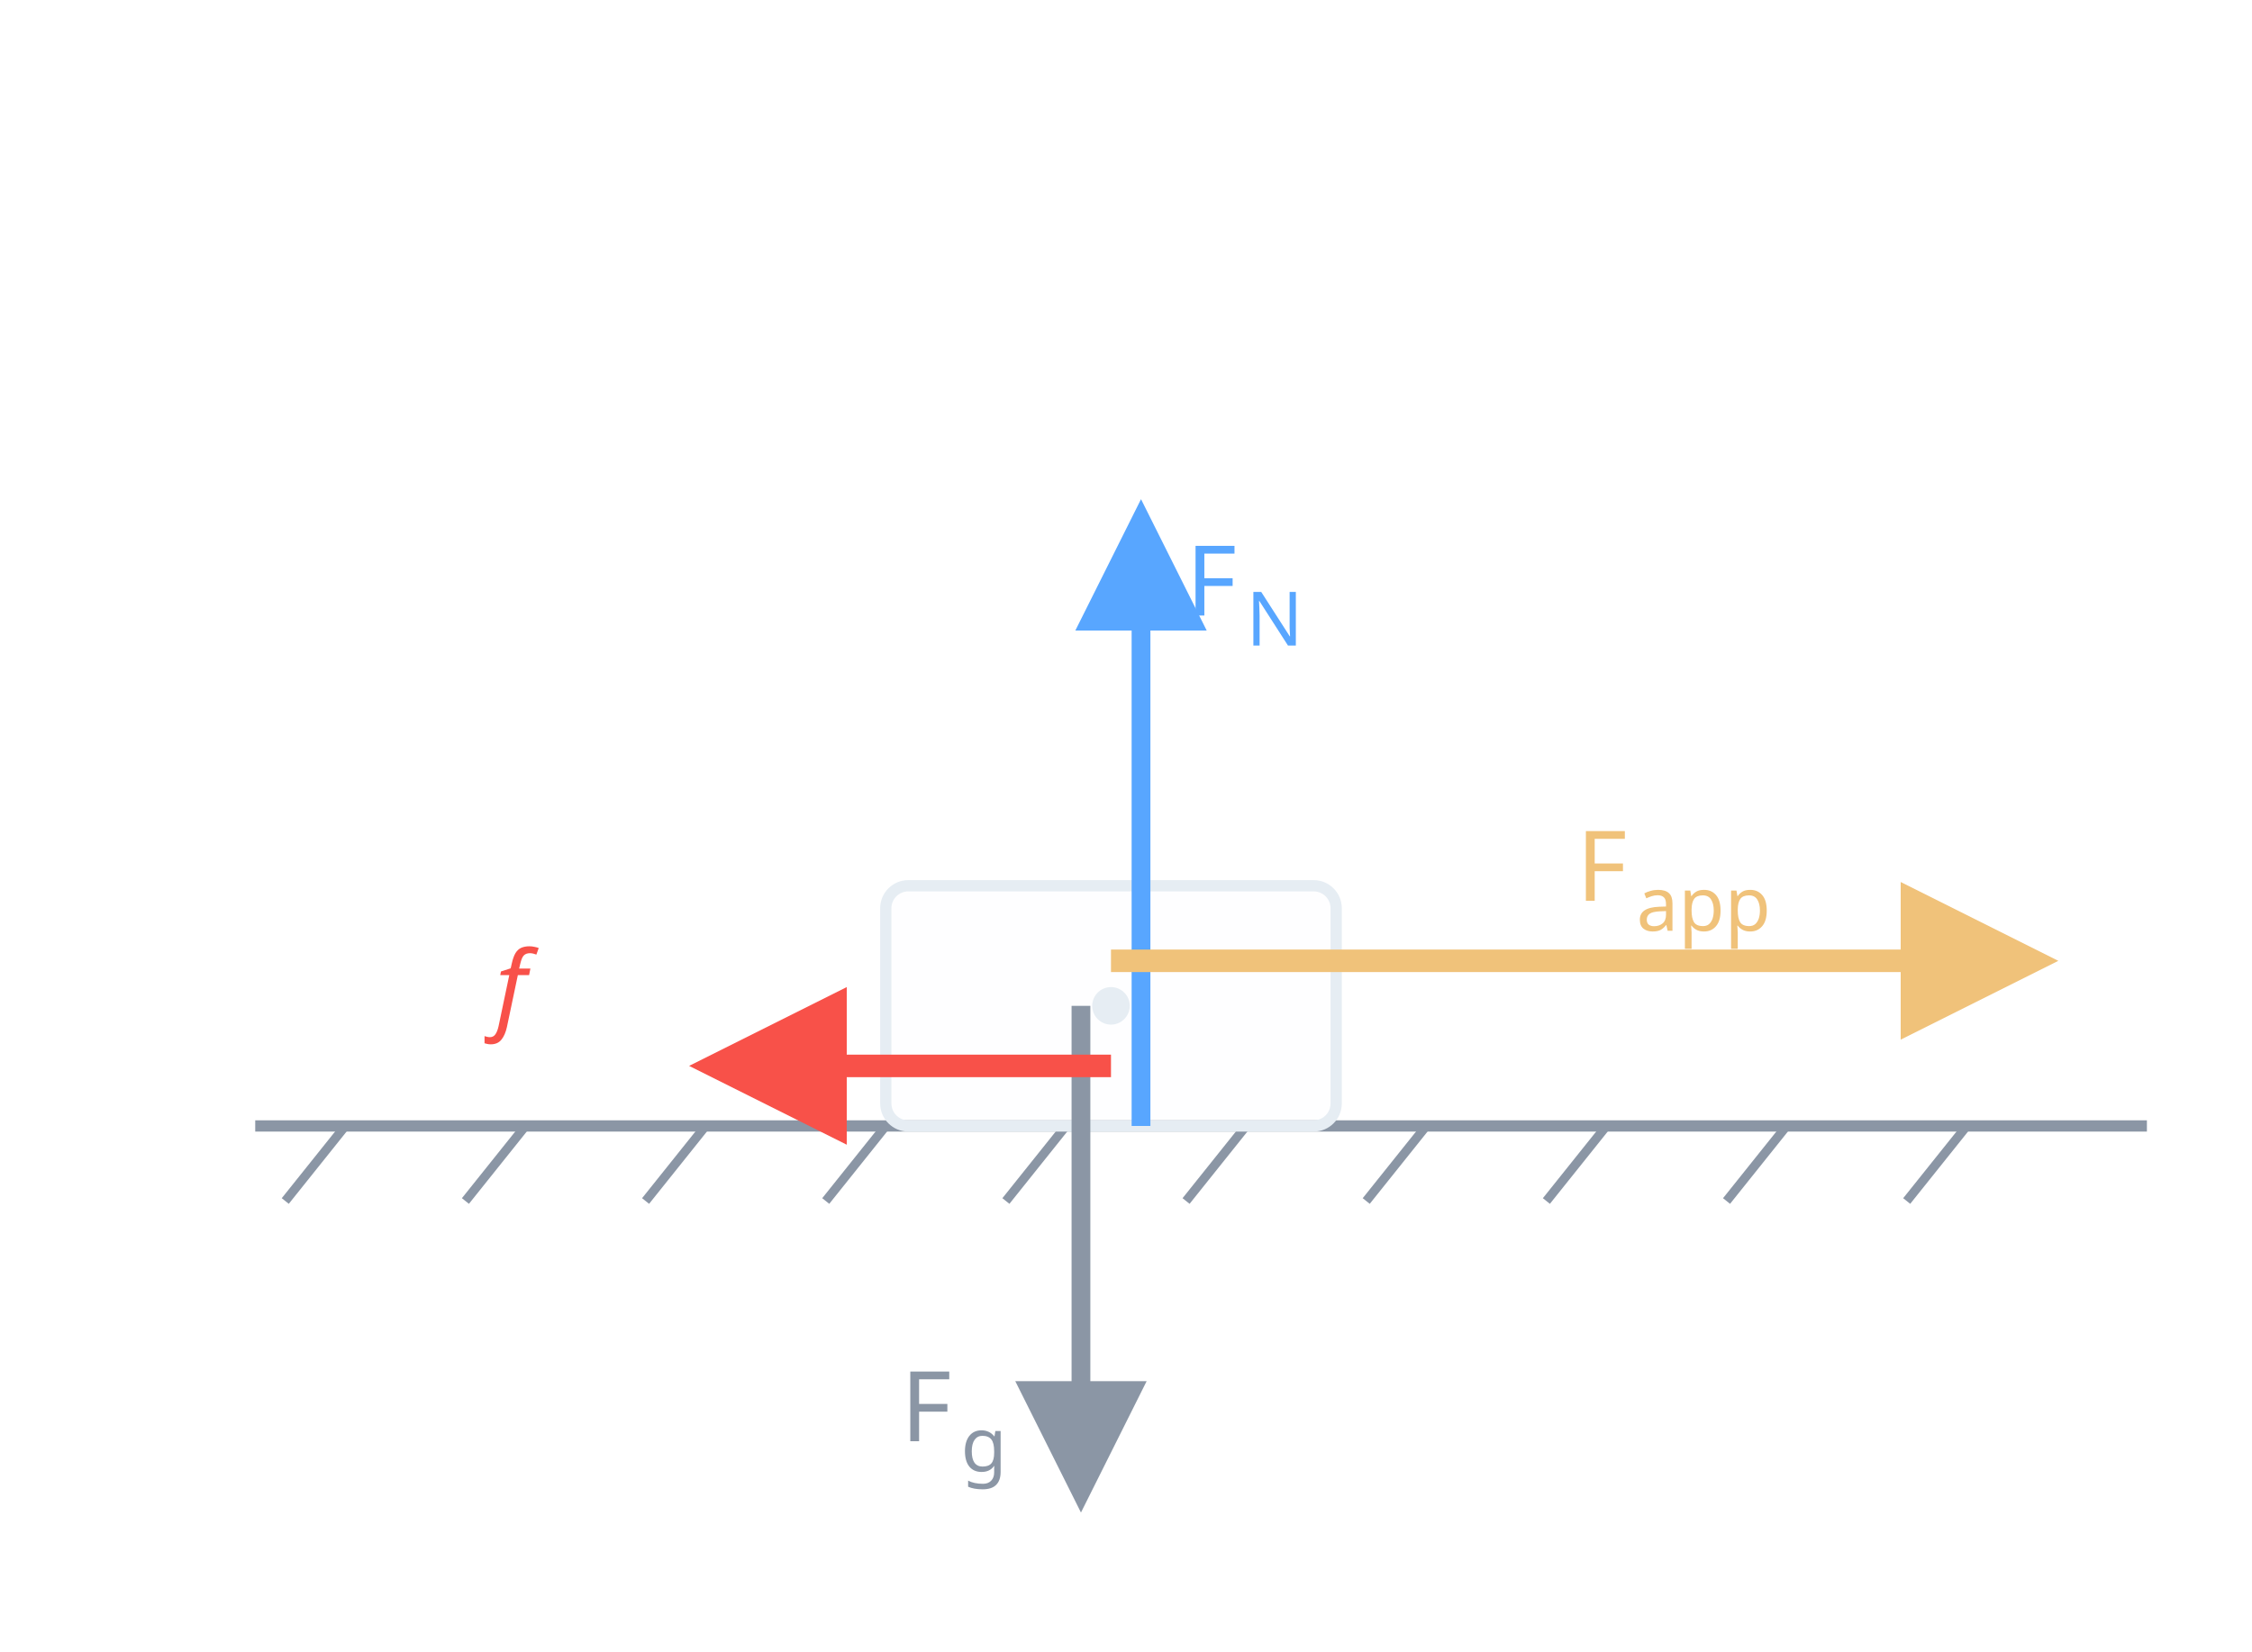
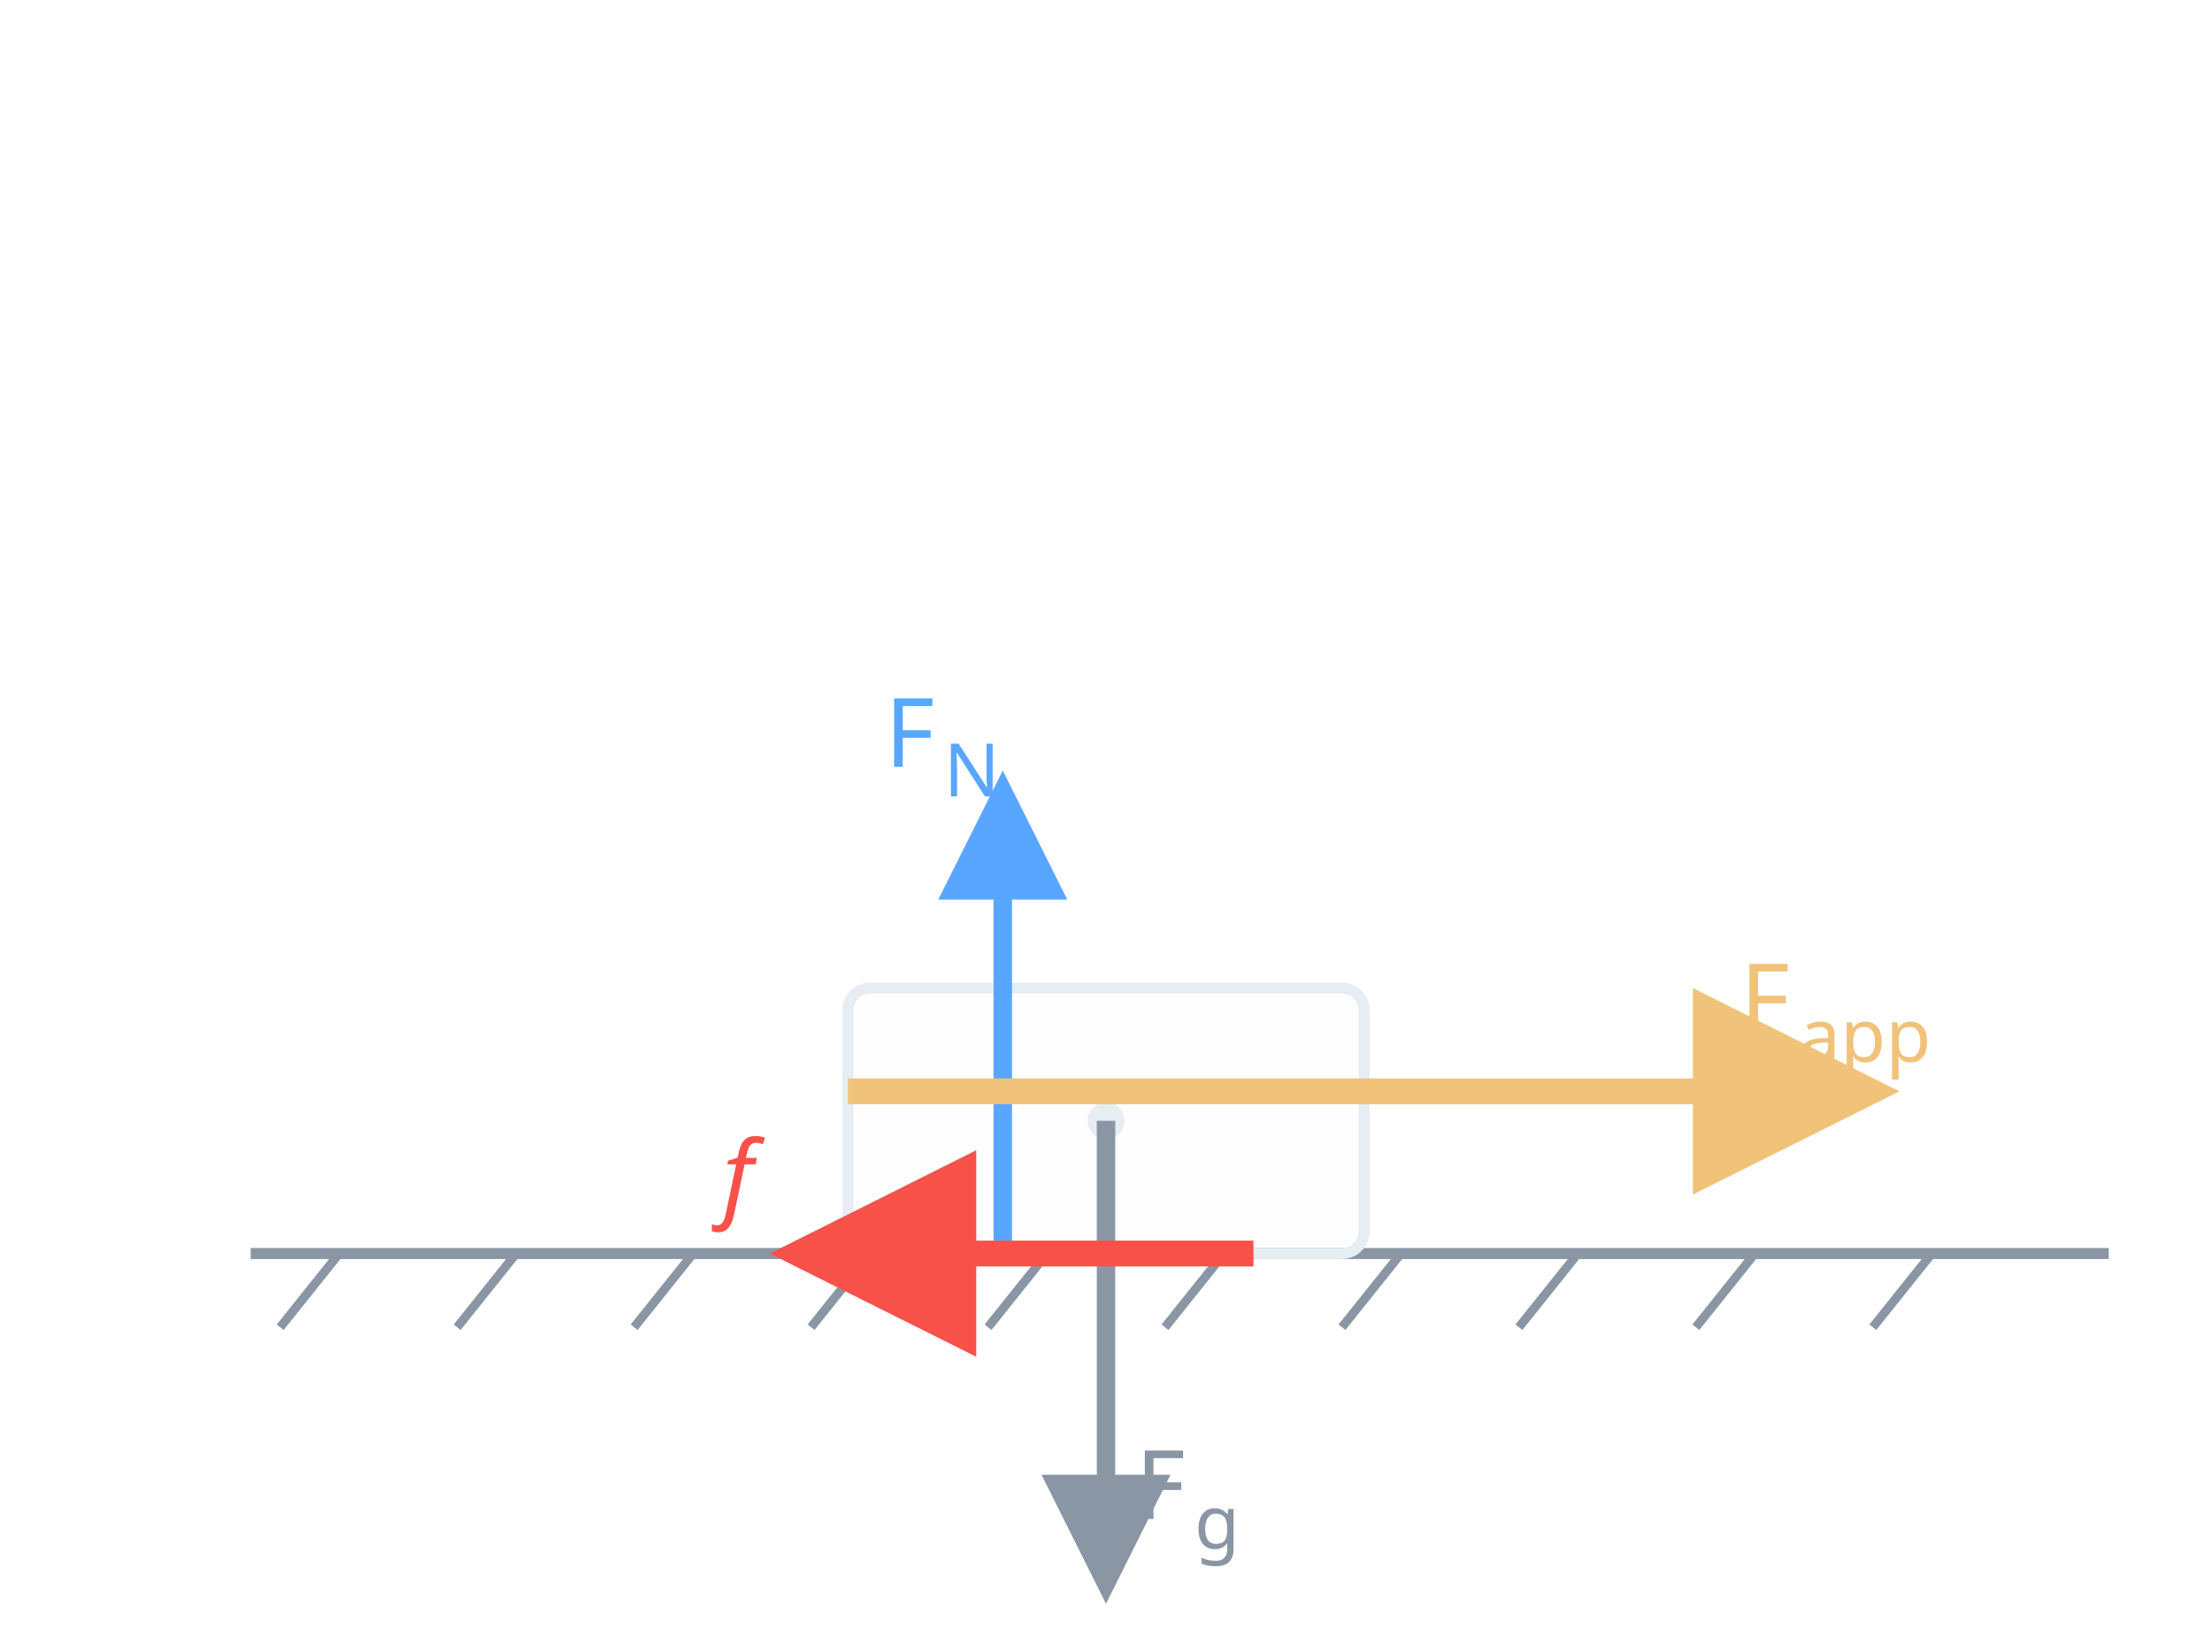
- <svg xmlns="http://www.w3.org/2000/svg" viewBox="0 0 300 220" role="img" aria-label="Free-body diagram of a crate pushed to the right across a rough floor while speeding up. Four forces from the crate: gravity down, the normal force up, a long applied-push arrow to the right, and a shorter kinetic-friction arrow to the left. The push is longer than friction, so the net force is to the right.">
+ <svg xmlns="http://www.w3.org/2000/svg" viewBox="0 0 300 224" role="img" aria-label="Free-body diagram of a crate pushed to the right across a rough floor while speeding up. Gravity acts down from the crate's centre. The normal force acts up from the crate's bottom surface. The applied push acts to the right, starting at the crate's left (back) face. Kinetic friction acts to the left along the bottom surface. The push arrow is clearly longer than the friction arrow, so the net force is to the right.">
  <defs>
    <marker id="pc-grey" viewBox="0 0 10 10" refX="8" refY="5" markerWidth="7" markerHeight="7" orient="auto-start-reverse">
      <path d="M0 0 L10 5 L0 10 z" fill="#8b96a5" />
    </marker>
    <marker id="pc-blue" viewBox="0 0 10 10" refX="8" refY="5" markerWidth="7" markerHeight="7" orient="auto-start-reverse">
      <path d="M0 0 L10 5 L0 10 z" fill="#58a6ff" />
    </marker>
-     <marker id="pc-amber" viewBox="0 0 10 10" refX="8" refY="5" markerWidth="7" markerHeight="7" orient="auto-start-reverse">
+     <marker id="pc-amber" viewBox="0 0 10 10" refX="8" refY="5" markerWidth="8" markerHeight="8" orient="auto-start-reverse">
      <path d="M0 0 L10 5 L0 10 z" fill="#f0c27a" />
    </marker>
-     <marker id="pc-red" viewBox="0 0 10 10" refX="8" refY="5" markerWidth="7" markerHeight="7" orient="auto-start-reverse">
+     <marker id="pc-red" viewBox="0 0 10 10" refX="8" refY="5" markerWidth="8" markerHeight="8" orient="auto-start-reverse">
      <path d="M0 0 L10 5 L0 10 z" fill="#f85149" />
    </marker>
  </defs>
-   <line x1="34" y1="150" x2="286" y2="150" stroke="#8b96a5" stroke-width="1.5" />
+   <line x1="34" y1="170" x2="286" y2="170" stroke="#8b96a5" stroke-width="1.5" />
  <g stroke="#8b96a5" stroke-width="1.2">
-     <line x1="46" y1="150" x2="38" y2="160" />
-     <line x1="70" y1="150" x2="62" y2="160" />
-     <line x1="94" y1="150" x2="86" y2="160" />
-     <line x1="118" y1="150" x2="110" y2="160" />
-     <line x1="142" y1="150" x2="134" y2="160" />
-     <line x1="166" y1="150" x2="158" y2="160" />
-     <line x1="190" y1="150" x2="182" y2="160" />
-     <line x1="214" y1="150" x2="206" y2="160" />
-     <line x1="238" y1="150" x2="230" y2="160" />
-     <line x1="262" y1="150" x2="254" y2="160" />
+     <line x1="46" y1="170" x2="38" y2="180" />
+     <line x1="70" y1="170" x2="62" y2="180" />
+     <line x1="94" y1="170" x2="86" y2="180" />
+     <line x1="118" y1="170" x2="110" y2="180" />
+     <line x1="142" y1="170" x2="134" y2="180" />
+     <line x1="166" y1="170" x2="158" y2="180" />
+     <line x1="190" y1="170" x2="182" y2="180" />
+     <line x1="214" y1="170" x2="206" y2="180" />
+     <line x1="238" y1="170" x2="230" y2="180" />
+     <line x1="262" y1="170" x2="254" y2="180" />
  </g>
-   <rect x="118" y="118" width="60" height="32" rx="3" fill="#e6edf3" fill-opacity="0.05" stroke="#e6edf3" stroke-width="1.5" />
-   <circle cx="148" cy="134" r="2.5" fill="#e6edf3" />
-   <line x1="144" y1="134" x2="144" y2="198" stroke="#8b96a5" stroke-width="2.5" marker-end="url(#pc-grey)" />
-   <text x="120" y="192" font-family="system-ui, sans-serif" font-size="13" fill="#8b96a5">F</text>
-   <text x="128" y="196" font-family="system-ui, sans-serif" font-size="10" fill="#8b96a5">g</text>
-   <line x1="152" y1="150" x2="152" y2="70" stroke="#58a6ff" stroke-width="2.5" marker-end="url(#pc-blue)" />
-   <text x="158" y="82" font-family="system-ui, sans-serif" font-size="13" fill="#58a6ff">F</text>
-   <text x="166" y="86" font-family="system-ui, sans-serif" font-size="10" fill="#58a6ff">N</text>
-   <line x1="148" y1="128" x2="270" y2="128" stroke="#f0c27a" stroke-width="3" marker-end="url(#pc-amber)" />
-   <text x="210" y="120" font-family="system-ui, sans-serif" font-size="13" fill="#f0c27a">F</text>
-   <text x="218" y="124" font-family="system-ui, sans-serif" font-size="10" fill="#f0c27a">app</text>
-   <line x1="148" y1="142" x2="96" y2="142" stroke="#f85149" stroke-width="3" marker-end="url(#pc-red)" />
-   <text x="66" y="136" font-family="system-ui, sans-serif" font-size="13" font-style="italic" fill="#f85149">f</text>
+   <rect x="115" y="134" width="70" height="36" rx="3" fill="#e6edf3" fill-opacity="0.05" stroke="#e6edf3" stroke-width="1.5" />
+   <circle cx="150" cy="152" r="2.5" fill="#e6edf3" />
+   <line x1="150" y1="152" x2="150" y2="214" stroke="#8b96a5" stroke-width="2.5" marker-end="url(#pc-grey)" />
+   <text x="154" y="206" font-family="system-ui, sans-serif" font-size="13" fill="#8b96a5">F</text>
+   <text x="162" y="210" font-family="system-ui, sans-serif" font-size="10" fill="#8b96a5">g</text>
+   <line x1="136" y1="170" x2="136" y2="108" stroke="#58a6ff" stroke-width="2.5" marker-end="url(#pc-blue)" />
+   <text x="120" y="104" font-family="system-ui, sans-serif" font-size="13" fill="#58a6ff">F</text>
+   <text x="128" y="108" font-family="system-ui, sans-serif" font-size="10" fill="#58a6ff">N</text>
+   <line x1="115" y1="148" x2="252" y2="148" stroke="#f0c27a" stroke-width="3.5" marker-end="url(#pc-amber)" />
+   <text x="236" y="140" font-family="system-ui, sans-serif" font-size="13" fill="#f0c27a">F</text>
+   <text x="244" y="144" font-family="system-ui, sans-serif" font-size="10" fill="#f0c27a">app</text>
+   <line x1="170" y1="170" x2="110" y2="170" stroke="#f85149" stroke-width="3.5" marker-end="url(#pc-red)" />
+   <text x="98" y="164" font-family="system-ui, sans-serif" font-size="13" font-style="italic" fill="#f85149">f</text>
</svg>
